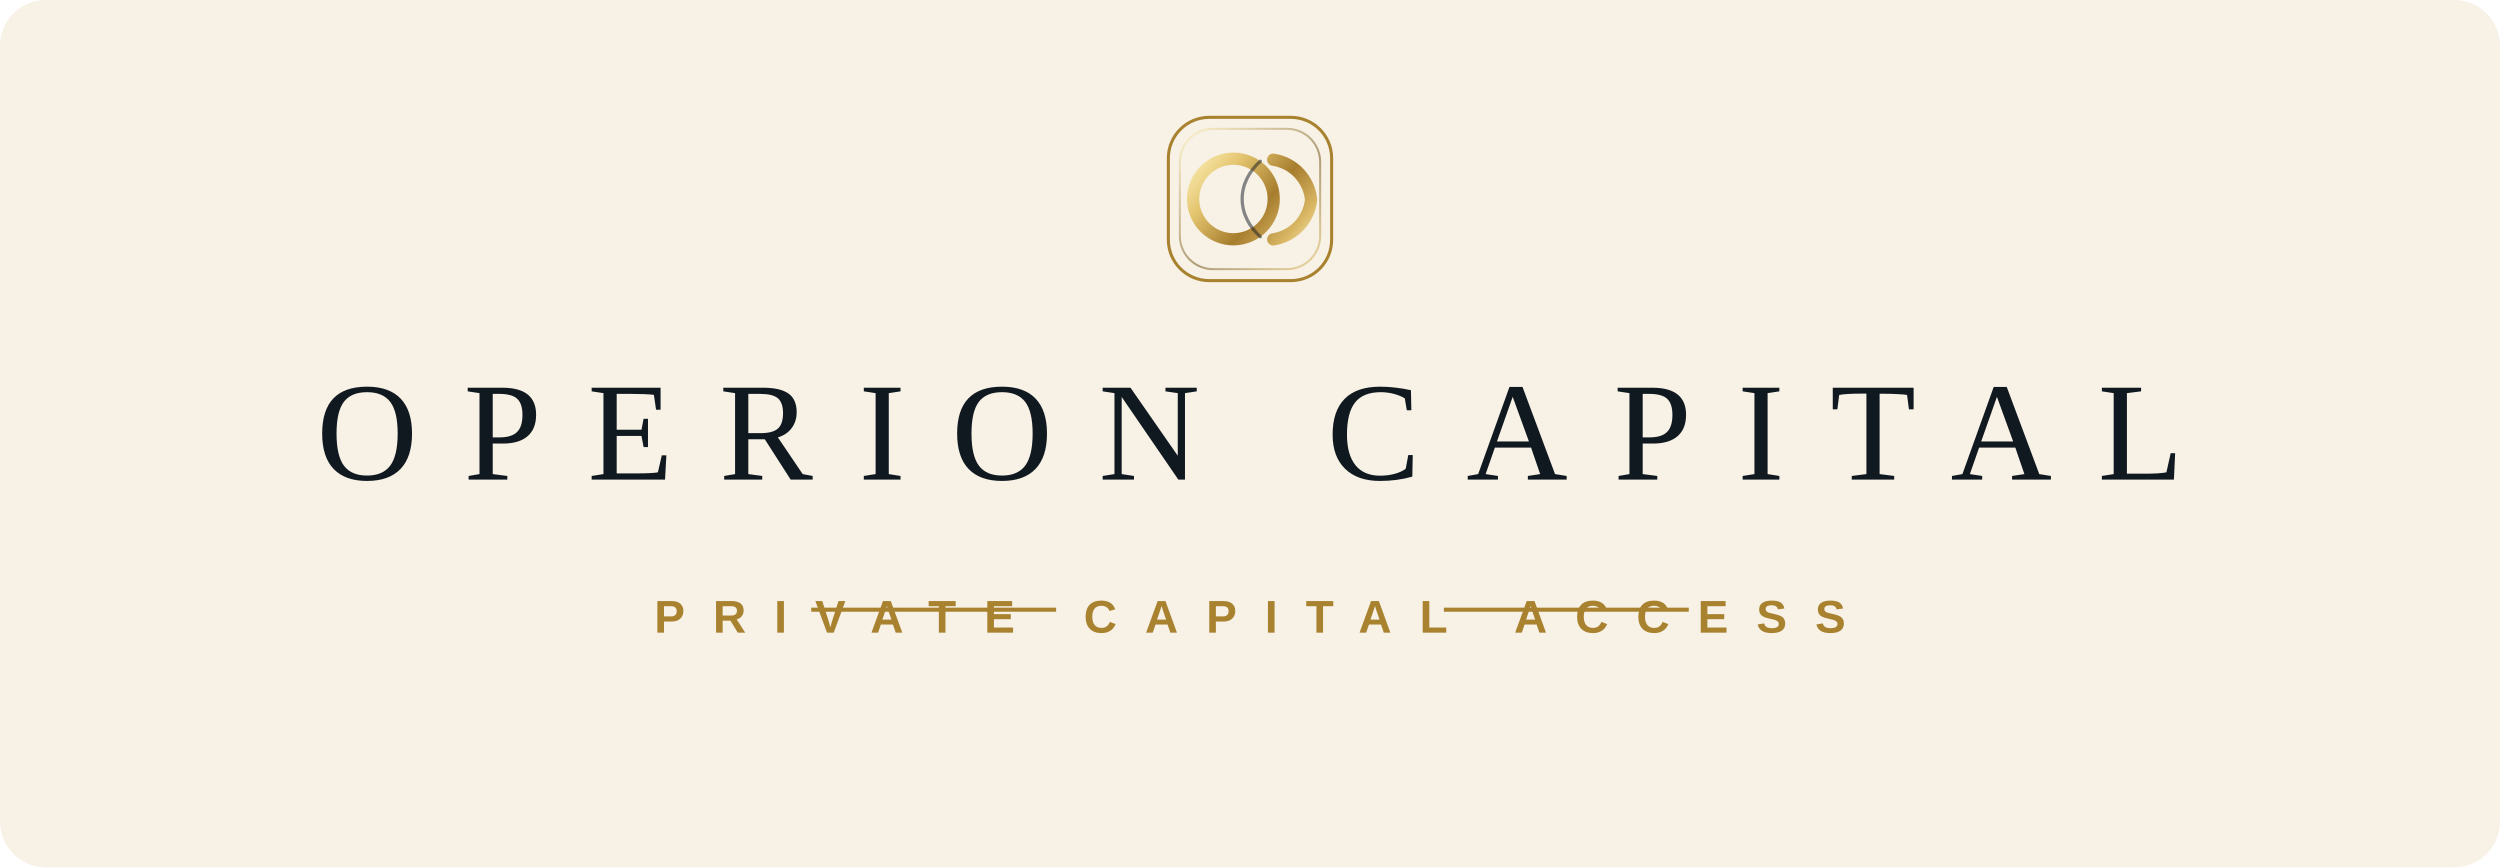
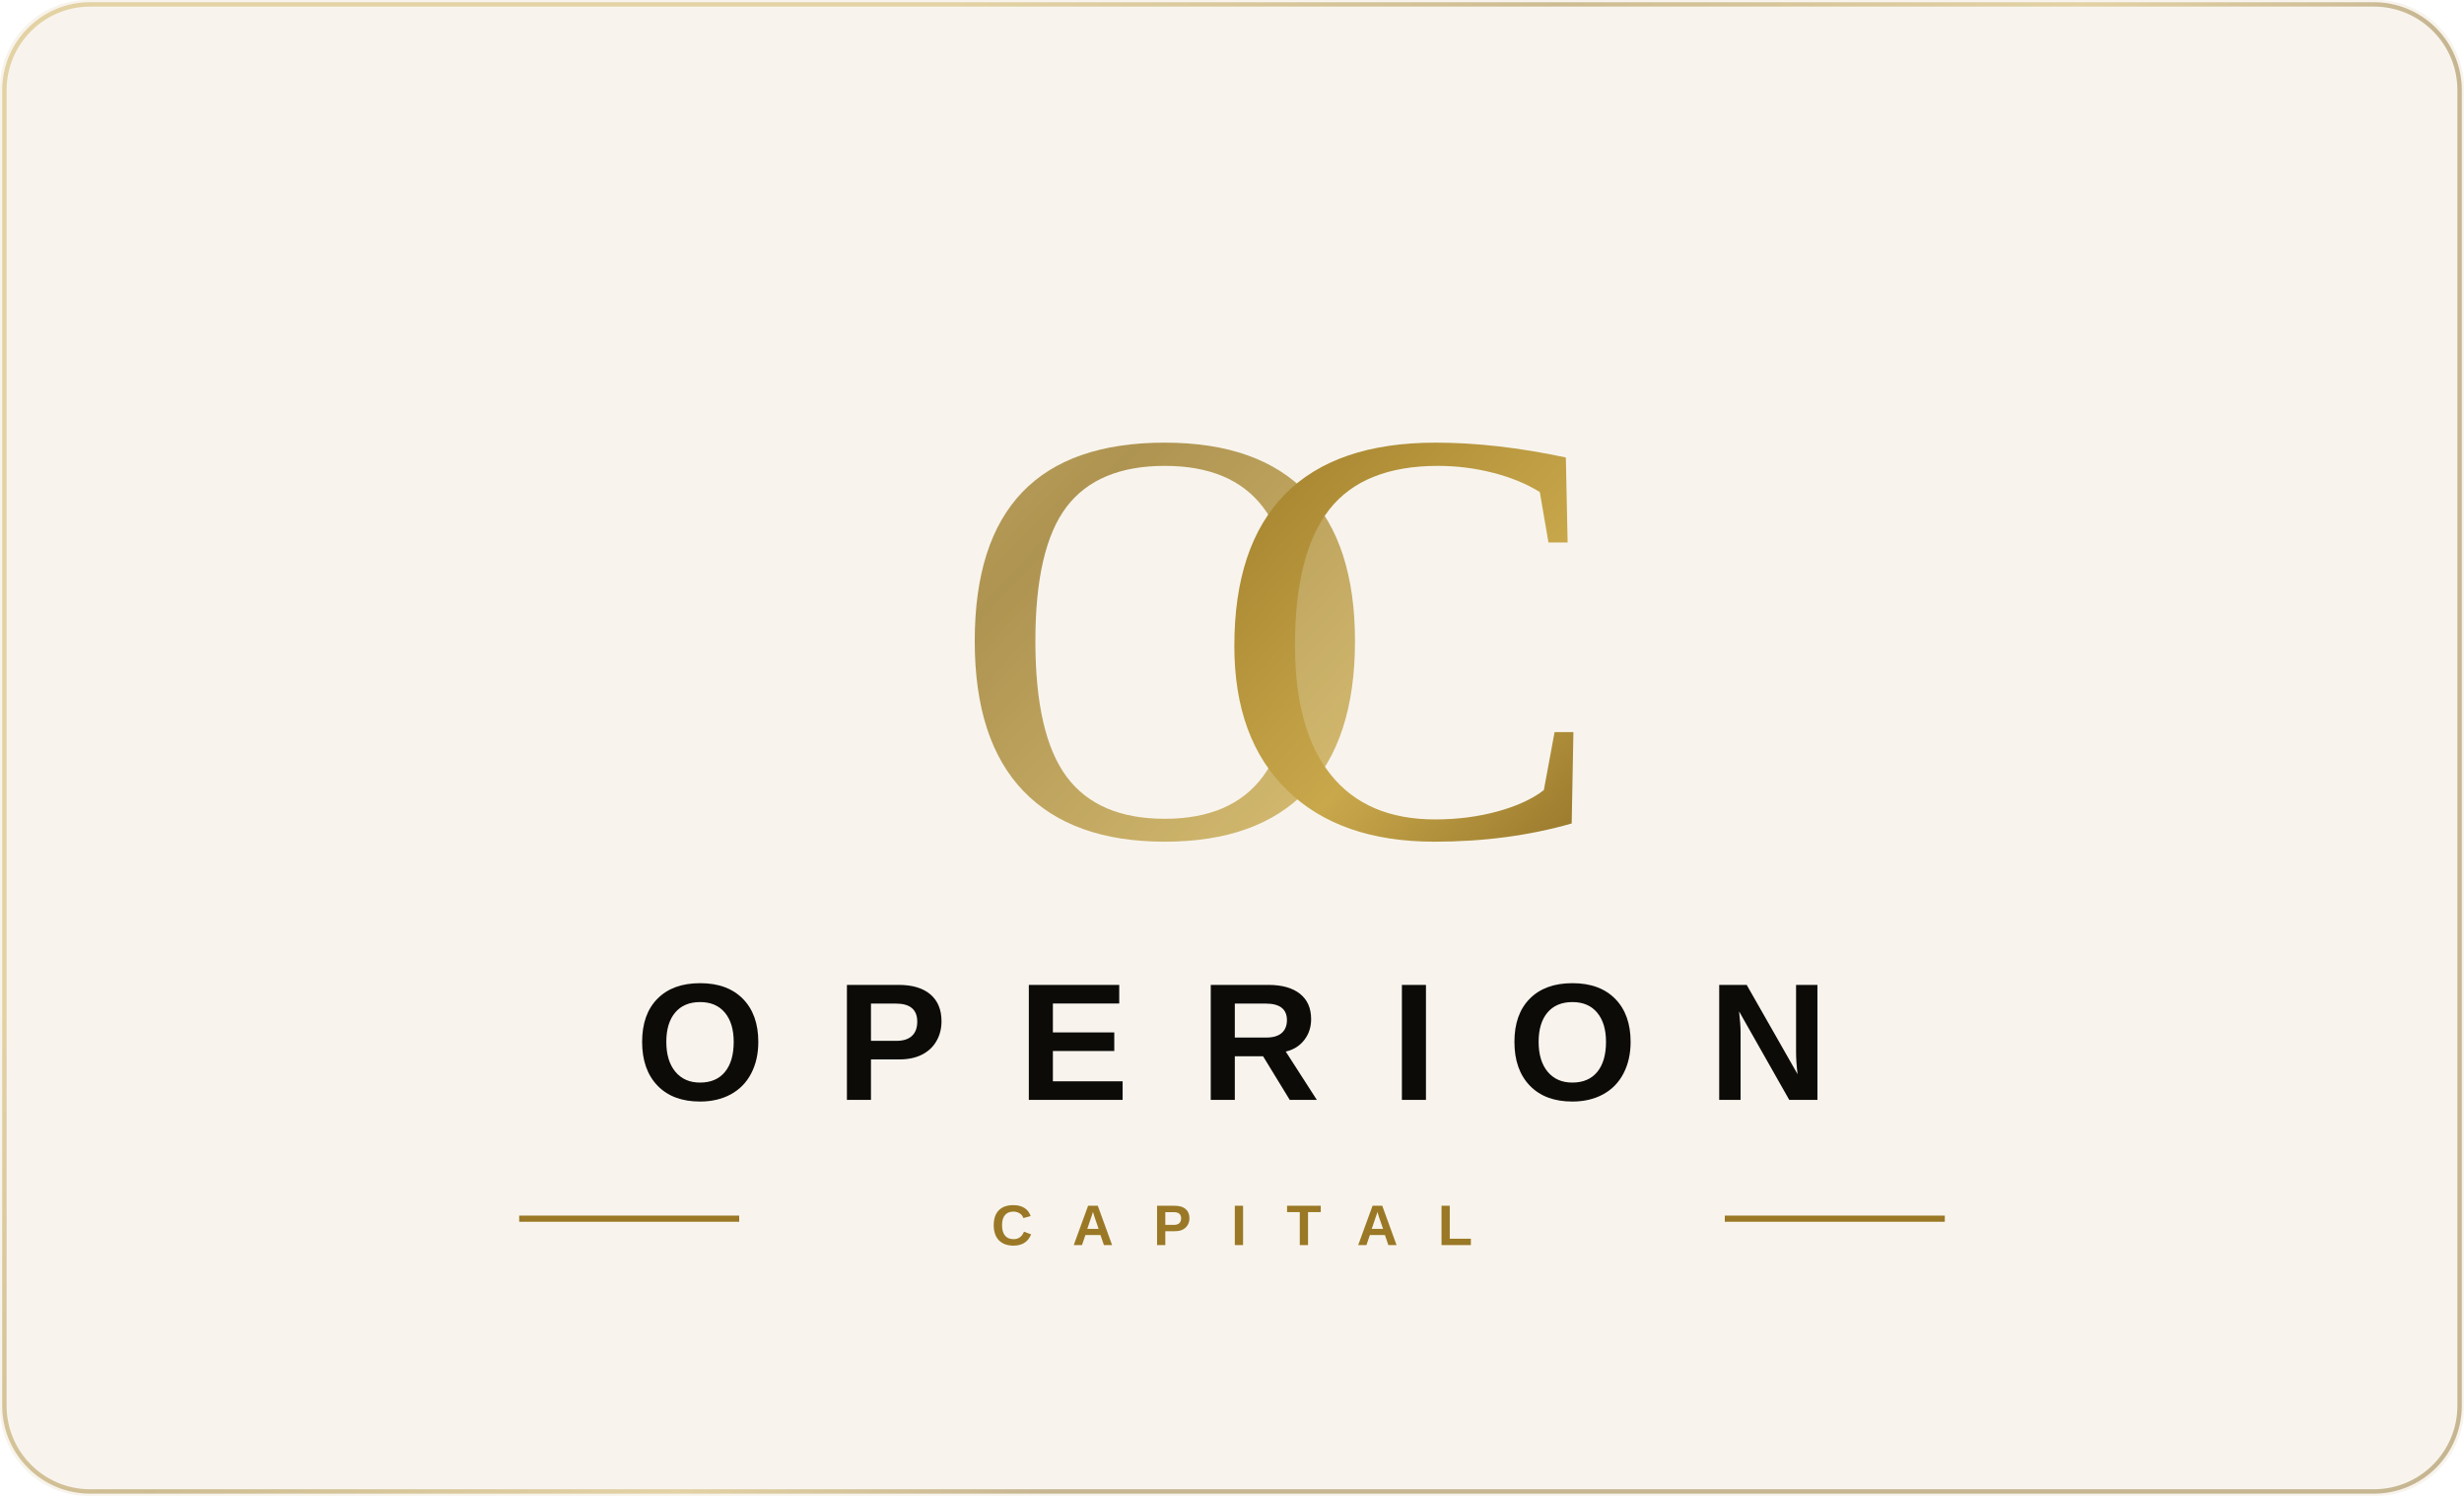
- <svg xmlns="http://www.w3.org/2000/svg" width="980" height="340" viewBox="0 0 980 340" fill="none">
-   <rect width="980" height="340" rx="18" fill="#F7F1E6" />
-   <g transform="translate(454 42)">
-     <rect x="4" y="4" width="64" height="64" rx="16" fill="#F7F1E6" stroke="#A9822F" stroke-width="1.2" />
-     <rect x="8.5" y="8.5" width="55" height="55" rx="13" stroke="url(#frame)" stroke-width=".8" opacity=".58" />
-     <circle cx="29.5" cy="36" r="15.8" stroke="url(#gold)" stroke-width="4.8" />
-     <path d="M45.1 20.6c8 1.2 14.05 7.7 14.85 15.65M59.95 36.25c-.82 7.9-6.86 14.36-14.85 15.6" stroke="url(#gold)" stroke-width="4.8" stroke-linecap="round" />
-     <path d="M40.05 21.2c-4.38 3.88-7.12 9.12-7.12 14.8 0 5.64 2.74 10.9 7.12 14.8" stroke="#101820" stroke-width="1.28" stroke-linecap="round" opacity=".5" />
-   </g>
-   <text x="490" y="188" text-anchor="middle" font-family="Georgia, 'Times New Roman', serif" font-size="55" font-weight="500" letter-spacing="18" fill="#101820">OPERION CAPITAL</text>
-   <line x1="318" y1="239" x2="414" y2="239" stroke="#A9822F" stroke-width="1.6" />
-   <text x="490" y="248" text-anchor="middle" font-family="Arial, Helvetica, sans-serif" font-size="18" font-weight="700" letter-spacing="11" fill="#A9822F">PRIVATE CAPITAL ACCESS</text>
-   <line x1="566" y1="239" x2="662" y2="239" stroke="#A9822F" stroke-width="1.6" />
+ <svg xmlns="http://www.w3.org/2000/svg" width="560" height="340" viewBox="0 0 560 340" fill="none">
  <defs>
-     <linearGradient id="gold" x1="13" y1="16" x2="61" y2="56" gradientUnits="userSpaceOnUse">
-       <stop stop-color="#FFF4BF" />
-       <stop offset=".28" stop-color="#E4C56F" />
-       <stop offset=".58" stop-color="#A77D2E" />
-       <stop offset=".82" stop-color="#D9B764" />
-       <stop offset="1" stop-color="#FFF0BC" />
-     </linearGradient>
-     <linearGradient id="frame" x1="13" y1="10" x2="61" y2="65" gradientUnits="userSpaceOnUse">
-       <stop stop-color="#F8E7AF" />
-       <stop offset=".55" stop-color="#7B6028" />
-       <stop offset="1" stop-color="#E6C570" />
+     <linearGradient id="oc-light-gold" x1="190" y1="30" x2="370" y2="200" gradientUnits="userSpaceOnUse">
+       <stop stop-color="#C9A84C" />
+       <stop offset=".40" stop-color="#9A7825" />
+       <stop offset=".75" stop-color="#C9A84C" />
+       <stop offset="1" stop-color="#8A6A22" />
    </linearGradient>
  </defs>
+   <rect width="560" height="340" rx="20" fill="#F8F4ED" />
+   <rect x="1" y="1" width="558" height="338" rx="19.5" stroke="url(#oc-light-gold)" stroke-width="1" opacity=".45" />
+   <text x="216" y="190" font-family="Georgia, 'Times New Roman', serif" font-size="135" fill="url(#oc-light-gold)" opacity=".78">O</text>
+   <text x="275" y="190" font-family="Georgia, 'Times New Roman', serif" font-size="135" fill="url(#oc-light-gold)">C</text>
+   <text x="280" y="250" text-anchor="middle" font-family="Arial, Helvetica, sans-serif" font-size="38" font-weight="700" letter-spacing="16" fill="#0D0B08">OPERION</text>
+   <line x1="118" y1="277" x2="168" y2="277" stroke="#9A7825" stroke-width="1.4" />
+   <text x="280" y="283" text-anchor="middle" font-family="Arial, Helvetica, sans-serif" font-size="13" font-weight="700" letter-spacing="9" fill="#9A7825">CAPITAL</text>
+   <line x1="392" y1="277" x2="442" y2="277" stroke="#9A7825" stroke-width="1.4" />
</svg>
